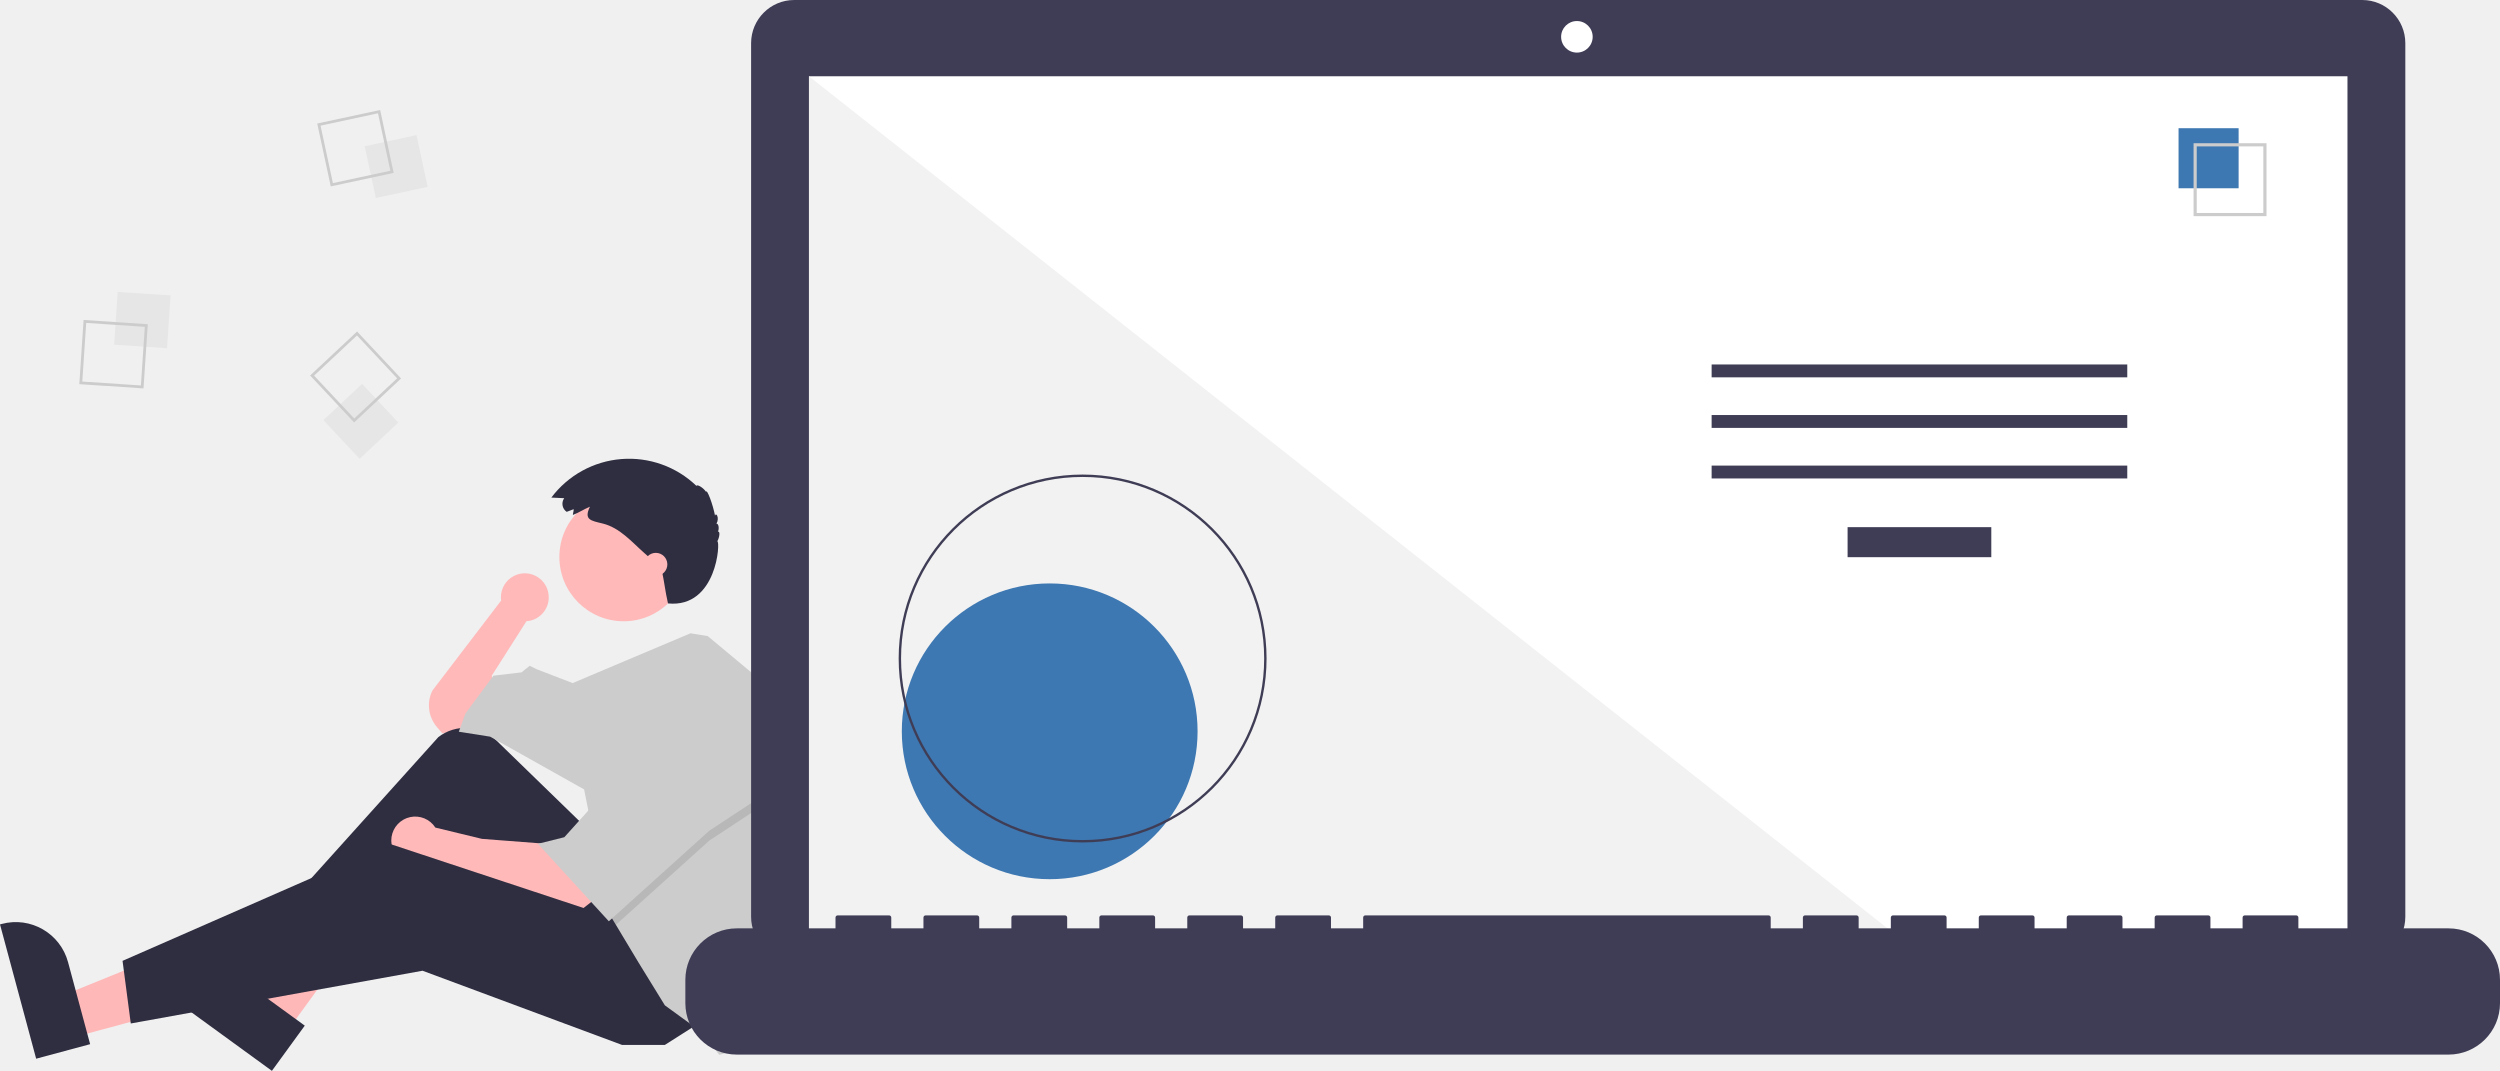
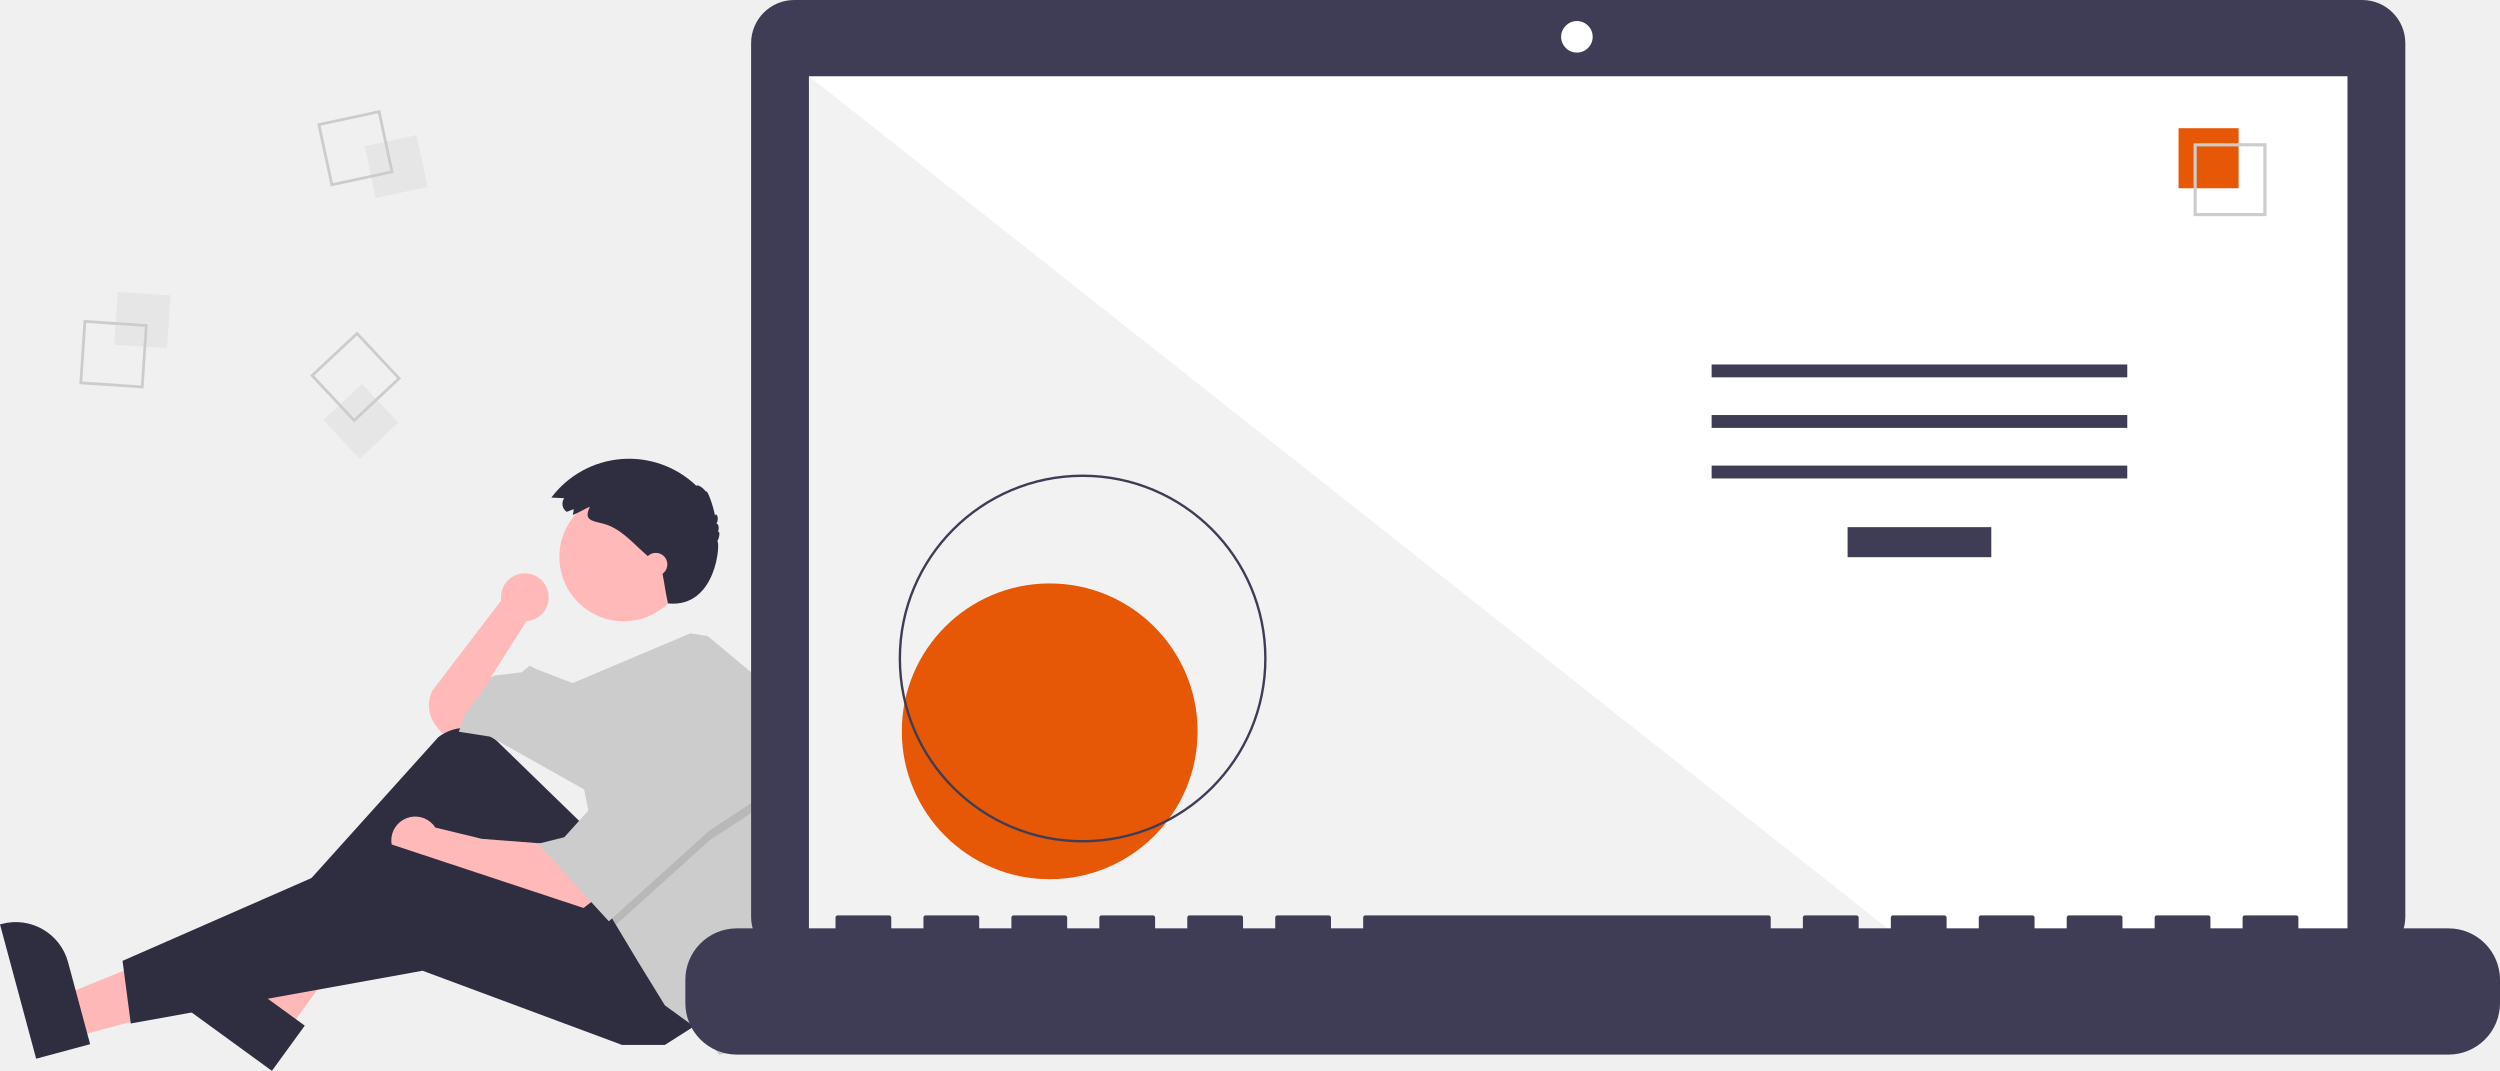
<svg xmlns="http://www.w3.org/2000/svg" data-name="Layer 1" width="1019.484" height="436.681" viewBox="0 0 1019.484 436.681">
  <path d="M314.028,475.274a9.751,9.751,0,1,0-19.407,1.282l-28.014,36.686a13.583,13.583,0,0,0,1.836,14.914l2.198,2.564,10.083-2.017,11.428-10.083L290.806,507.192l14.117-22.183-.018-.016A9.743,9.743,0,0,0,314.028,475.274Z" transform="translate(-90.2579 -231.6594)" fill="#ffb9b9" />
  <polygon points="30.041 422.968 25.468 405.984 88.8 380.265 95.549 405.331 30.041 422.968" fill="#ffb8b8" />
  <path d="M105.002,663.391,90.258,608.629l.693-.187a22.075,22.075,0,0,1,27.054,15.575l0.0.001L127.01,657.466Z" transform="translate(-90.2579 -231.6594)" fill="#2f2e41" />
  <polygon points="117.278 420.254 103.054 409.91 136.185 350.121 157.179 365.388 117.278 420.254" fill="#ffb8b8" />
  <path d="M201.137,668.341,155.271,634.985l.422-.58a22.075,22.075,0,0,1,30.835-4.87l.001.001L214.542,649.908Z" transform="translate(-90.2579 -231.6594)" fill="#2f2e41" />
  <path d="M328.45,568.364l-35.795-34.773a18.076,18.076,0,0,0-23.668-1.322L201.401,607.352l6.05,9.411L271.984,573.069l43.694,57.139,41.678-20.838Z" transform="translate(-90.2579 -231.6594)" fill="#2f2e41" />
  <path d="M312.989,575.758l-26.217-2.017-18.986-4.603a9.753,9.753,0,1,0-1.85,12.656l-.003.014,11.428,4.706,49.072,16.806,6.05-4.706Z" transform="translate(-90.2579 -231.6594)" fill="#ffb9b9" />
  <polygon points="285.92 416.699 271.131 426.11 253.653 426.11 172.315 395.86 53.332 417.371 49.971 391.826 158.871 344.099 254.326 375.693 285.92 416.699" fill="#2f2e41" />
  <circle cx="254.326" cy="227.132" r="26.217" fill="#ffb9b9" />
  <path d="M412.417,563.463a150.631,150.631,0,0,1-7.388,46.592l-1.963,6.037-9.411,43.022-10.083,2.689-7.394-9.411-14.789-10.755L350.634,624.158,341.411,608.791l-2.877-4.8-10.083-50.416-38.317-21.511-12.772-2.017,2.689-7.394,11.428-15.461L302.906,505.847l3.361-2.689,2.689,1.344,14.823,5.71,48.057-20.304,7.031,1.15L403.067,511.225A150.499,150.499,0,0,1,412.417,563.463Z" transform="translate(-90.2579 -231.6594)" fill="#ccc" />
  <polygon points="314.825 325.949 289.281 342.754 251.153 377.131 248.276 372.332 240.209 331.999 242.226 331.999 263.065 293.683 314.825 325.949" opacity="0.1" style="isolation:isolate" />
  <polygon points="263.065 289.649 242.226 327.965 230.126 341.41 219.371 344.099 248.276 375.693 289.281 338.721 314.825 321.915 263.065 289.649" fill="#ccc" />
  <path d="M324.193,439.299l-2.841,1.093a3.965,3.965,0,0,1-1.06-5.507q.023-.034.047-.067l-5.249-.246a39.637,39.637,0,0,1,59.173-4.77c.239-.823,2.844.778,3.908,2.402.357-1.339,2.8,5.135,3.664,9.712.4-1.524,1.938.936.591,3.297.854-.125,1.239,2.059.578,3.276.934-.439.777,2.169-.236,3.911,1.333-.118-.114,27.331-20.114,25.331-1.392-6.397-1-6-2.64-14.226-.763-.81-1.599-1.548-2.433-2.284l-4.513-3.983c-5.247-4.632-10.021-10.348-17.011-12.08-4.804-1.19-7.841-1.458-5.223-6.872-2.365.987-4.574,2.455-6.961,3.372C323.905,440.902,324.239,440.055,324.193,439.299Z" transform="translate(-90.2579 -231.6594)" fill="#2f2e41" />
  <circle cx="267.434" cy="230.157" r="4.706" fill="#ffb9b9" />
  <rect x="137.514" y="351.376" width="21.61" height="21.61" transform="translate(-313.1754 254.4458) rotate(-86.18992)" fill="#e6e6e6" style="isolation:isolate" />
  <path d="M124.344,362.131l26.183,1.744-1.744,26.183-26.183-1.744Zm24.969,2.806-23.906-1.592-1.592,23.906,23.906,1.592Z" transform="translate(-90.2579 -231.6594)" fill="#ccc" />
  <rect x="241.009" y="288.772" width="21.61" height="21.61" transform="translate(-147.5724 -172.0746) rotate(-12.12675)" fill="#e6e6e6" style="isolation:isolate" />
  <path d="M245.278,276.51l5.513,25.655-25.655,5.513-5.513-25.655Zm4.157,24.779-5.033-23.424-23.424,5.033,5.033,23.424Z" transform="translate(-90.2579 -231.6594)" fill="#ccc" />
  <rect x="226.603" y="392.674" width="21.61" height="21.61" transform="translate(-301.9456 39.64172) rotate(-43.12712)" fill="#e6e6e6" style="isolation:isolate" />
  <path d="M253.815,385.997,234.663,403.935l-17.939-19.152,19.152-17.939Zm-19.099,16.326,17.486-16.379-16.379-17.486-17.486,16.379Z" transform="translate(-90.2579 -231.6594)" fill="#ccc" />
  <path d="M1053.535,231.659H414.152a17.598,17.598,0,0,0-17.599,17.598v356.252a17.599,17.599,0,0,0,17.599,17.599H1053.535a17.599,17.599,0,0,0,17.599-17.599V249.258a17.599,17.599,0,0,0-17.599-17.598Z" transform="translate(-90.2579 -231.6594)" fill="#3f3d56" />
  <rect x="329.89" y="31.101" width="627.391" height="353.913" fill="#fff" />
  <circle cx="643.049" cy="15.014" r="6.435" fill="#fff" />
  <polygon points="777.858 385.015 329.89 385.015 329.89 31.102 777.858 385.015" fill="#f2f2f2" style="isolation:isolate" />
-   <circle cx="428.058" cy="298.224" r="60.307" fill="#3e78b2" />
+   <circle cx="428.058" cy="298.224" r="60.307" fill="#e65806" />
  <path d="M531.741,575.21a75.016,75.016,0,1,1,75.016-75.016A75.016,75.016,0,0,1,531.741,575.21Zm0-149.051A74.035,74.035,0,1,0,605.776,500.194a74.035,74.035,0,0,0-74.035-74.035Z" transform="translate(-90.2579 -231.6594)" fill="#3f3d56" />
  <rect x="753.437" y="214.97" width="58.605" height="12.246" fill="#3f3d56" />
  <rect x="697.991" y="148.627" width="169.497" height="5.248" fill="#3f3d56" />
  <rect x="697.991" y="169.246" width="169.497" height="5.248" fill="#3f3d56" />
  <rect x="697.991" y="189.866" width="169.497" height="5.248" fill="#3f3d56" />
-   <rect x="888.401" y="52.282" width="24.492" height="24.492" fill="#3e78b2" />
+   <rect x="888.401" y="52.282" width="24.492" height="24.492" fill="#e65806" />
  <path d="M1014.522,319.804h-29.74v-29.74h29.74Zm-28.447-1.293h27.154V291.357H986.075Z" transform="translate(-90.2579 -231.6594)" fill="#ccc" />
  <path d="M1088.749,610.239h-61.229v-4.412a.875.875,0,0,0-.875-.875h-20.993a.875.875,0,0,0-.875.875v4.412H991.657v-4.412a.875.875,0,0,0-.875-.875H969.789a.875.875,0,0,0-.875.875h0v4.412H955.794v-4.412a.875.875,0,0,0-.875-.875h-20.993a.875.875,0,0,0-.875.875h0v4.412H919.931v-4.412a.875.875,0,0,0-.875-.875H898.064a.875.875,0,0,0-.875.875v4.412H884.068v-4.412a.875.875,0,0,0-.875-.875H862.201a.875.875,0,0,0-.875.875h0v4.412H848.205v-4.412a.875.875,0,0,0-.875-.875H826.338a.875.875,0,0,0-.875.875h0v4.412H812.343v-4.412a.875.875,0,0,0-.875-.875H647.023a.875.875,0,0,0-.875.875h0v4.412H633.028v-4.412a.875.875,0,0,0-.875-.875H611.161a.875.875,0,0,0-.875.875h0v4.412h-13.121v-4.412a.875.875,0,0,0-.875-.875h-20.993a.875.875,0,0,0-.875.875h0v4.412H561.302v-4.412a.875.875,0,0,0-.875-.875H539.435a.875.875,0,0,0-.875.875h0v4.412H525.44v-4.412a.875.875,0,0,0-.875-.875H503.572a.875.875,0,0,0-.875.875h0v4.412h-13.121v-4.412a.875.875,0,0,0-.875-.875H467.709a.875.875,0,0,0-.875.875v4.412H453.714v-4.412a.875.875,0,0,0-.875-.875H431.846a.875.875,0,0,0-.875.875h0v4.412H390.735A20.993,20.993,0,0,0,369.742,631.232v9.492A20.993,20.993,0,0,0,390.735,661.717h698.014a20.993,20.993,0,0,0,20.993-20.993V631.232A20.993,20.993,0,0,0,1088.749,610.239Z" transform="translate(-90.2579 -231.6594)" fill="#3f3d56" />
</svg>
